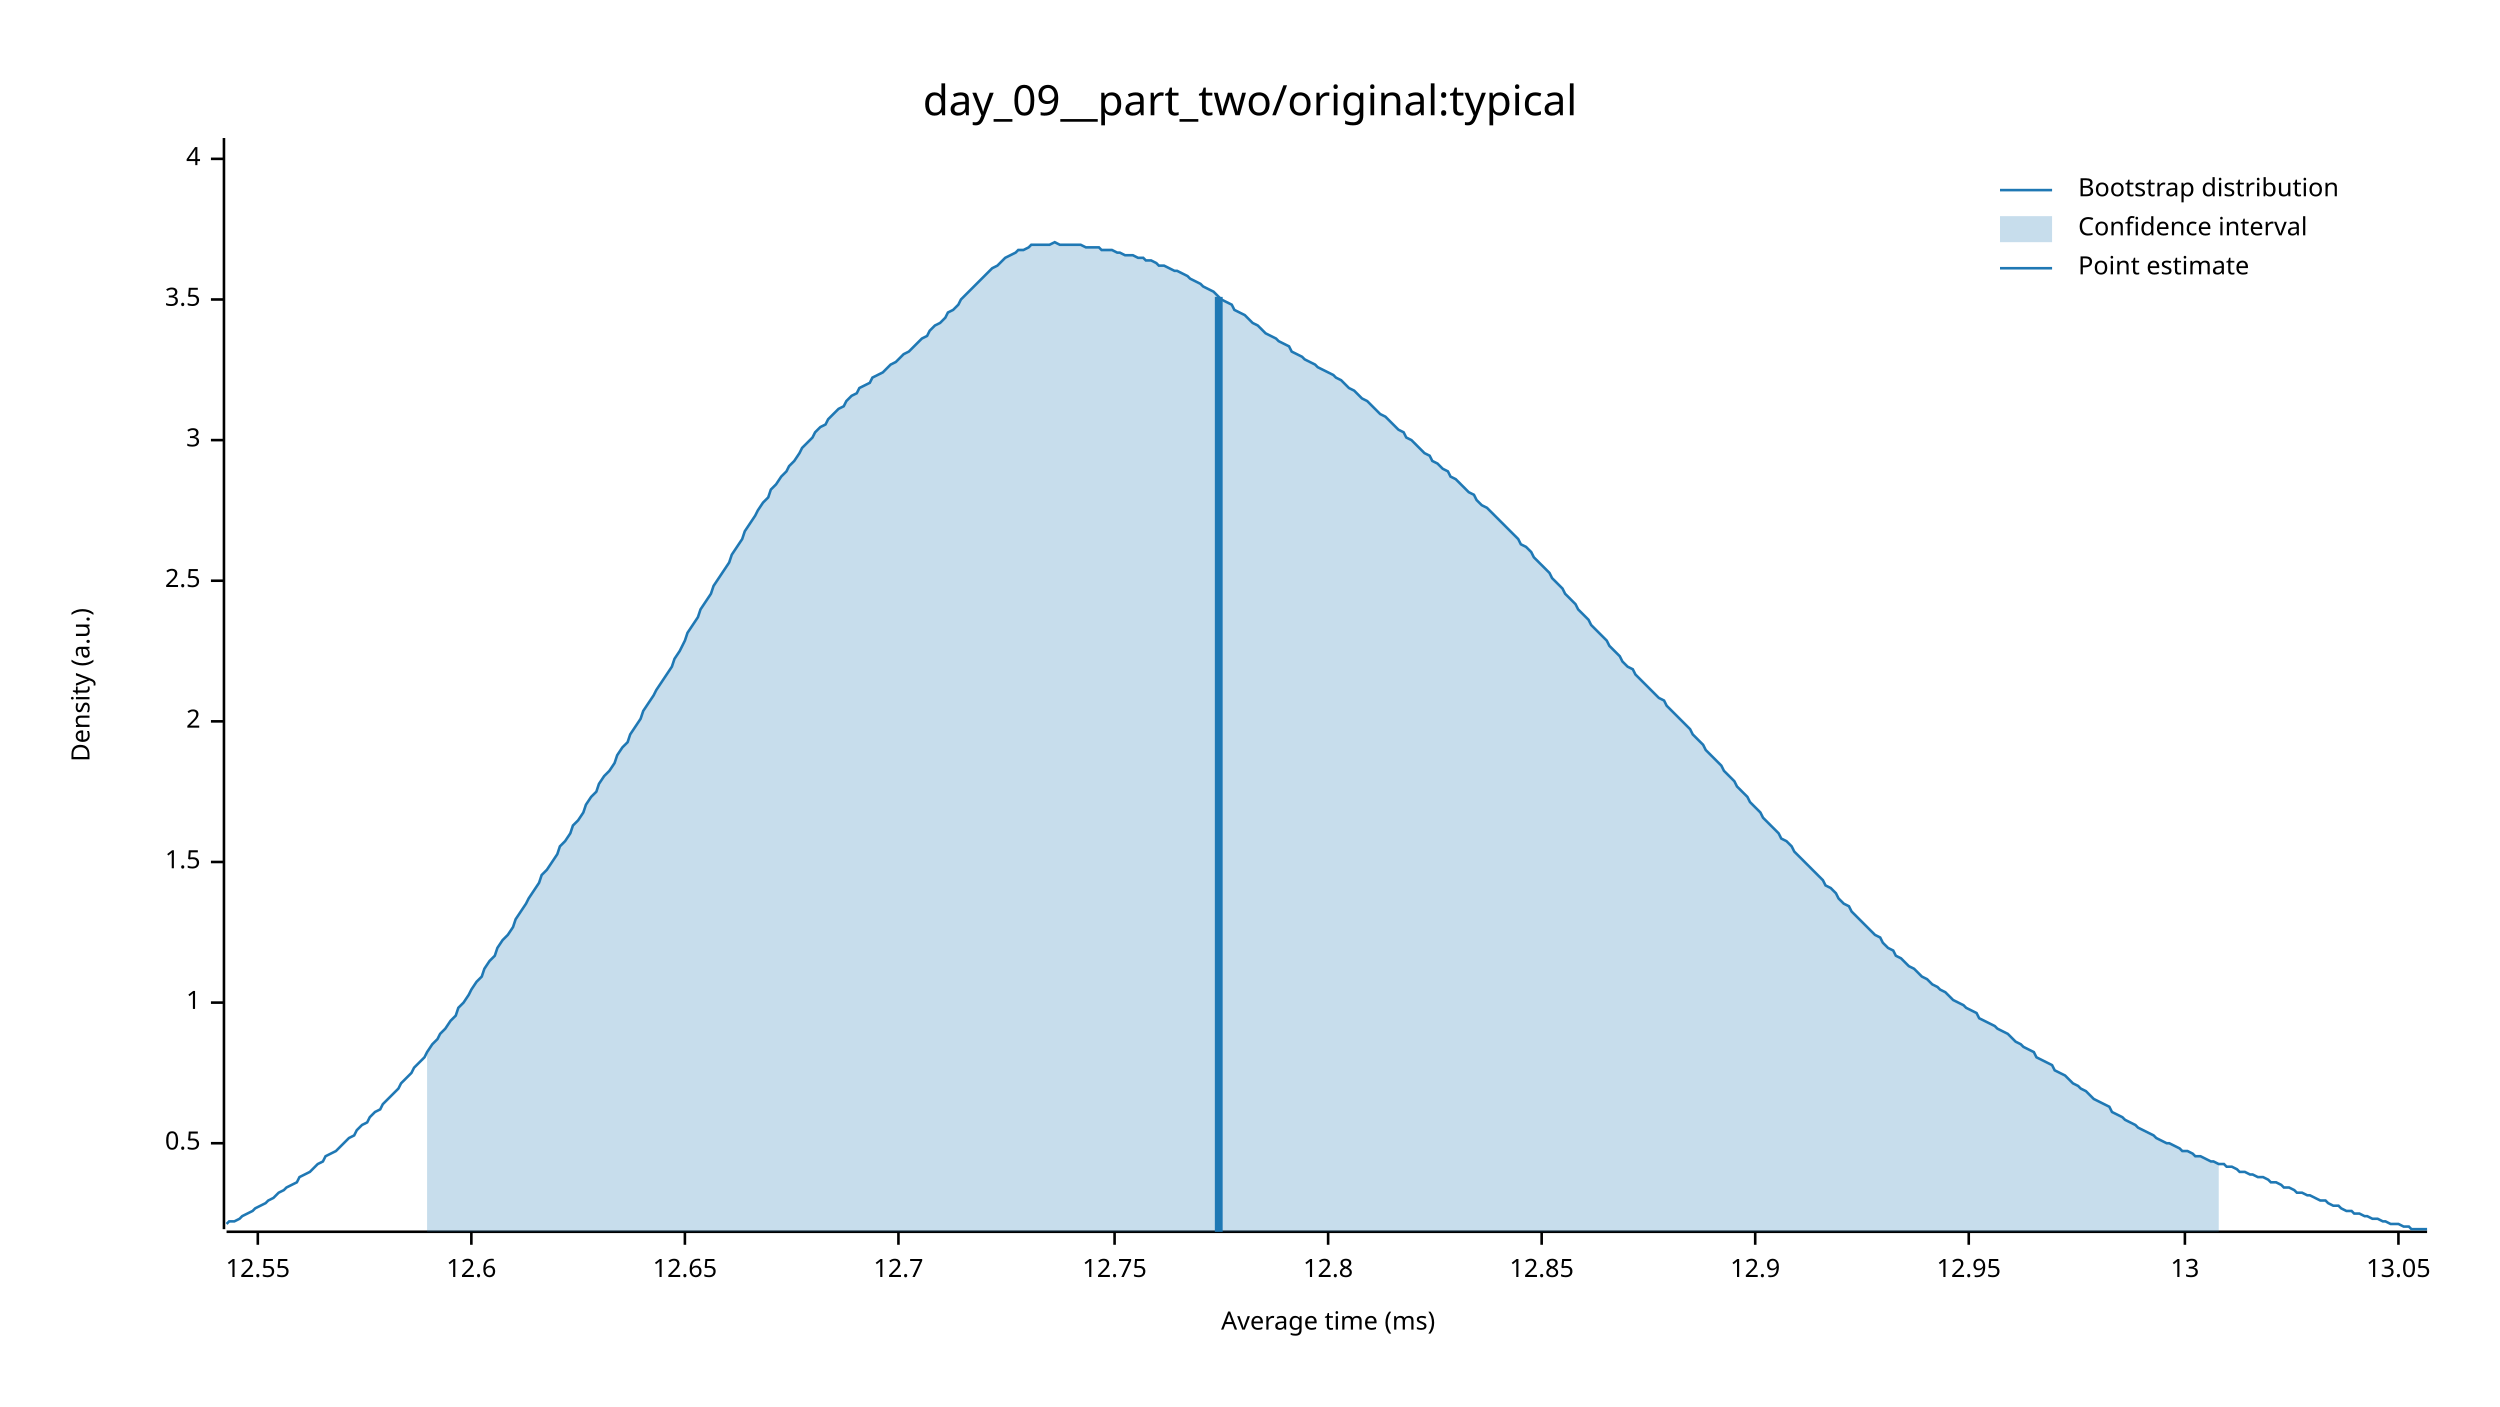
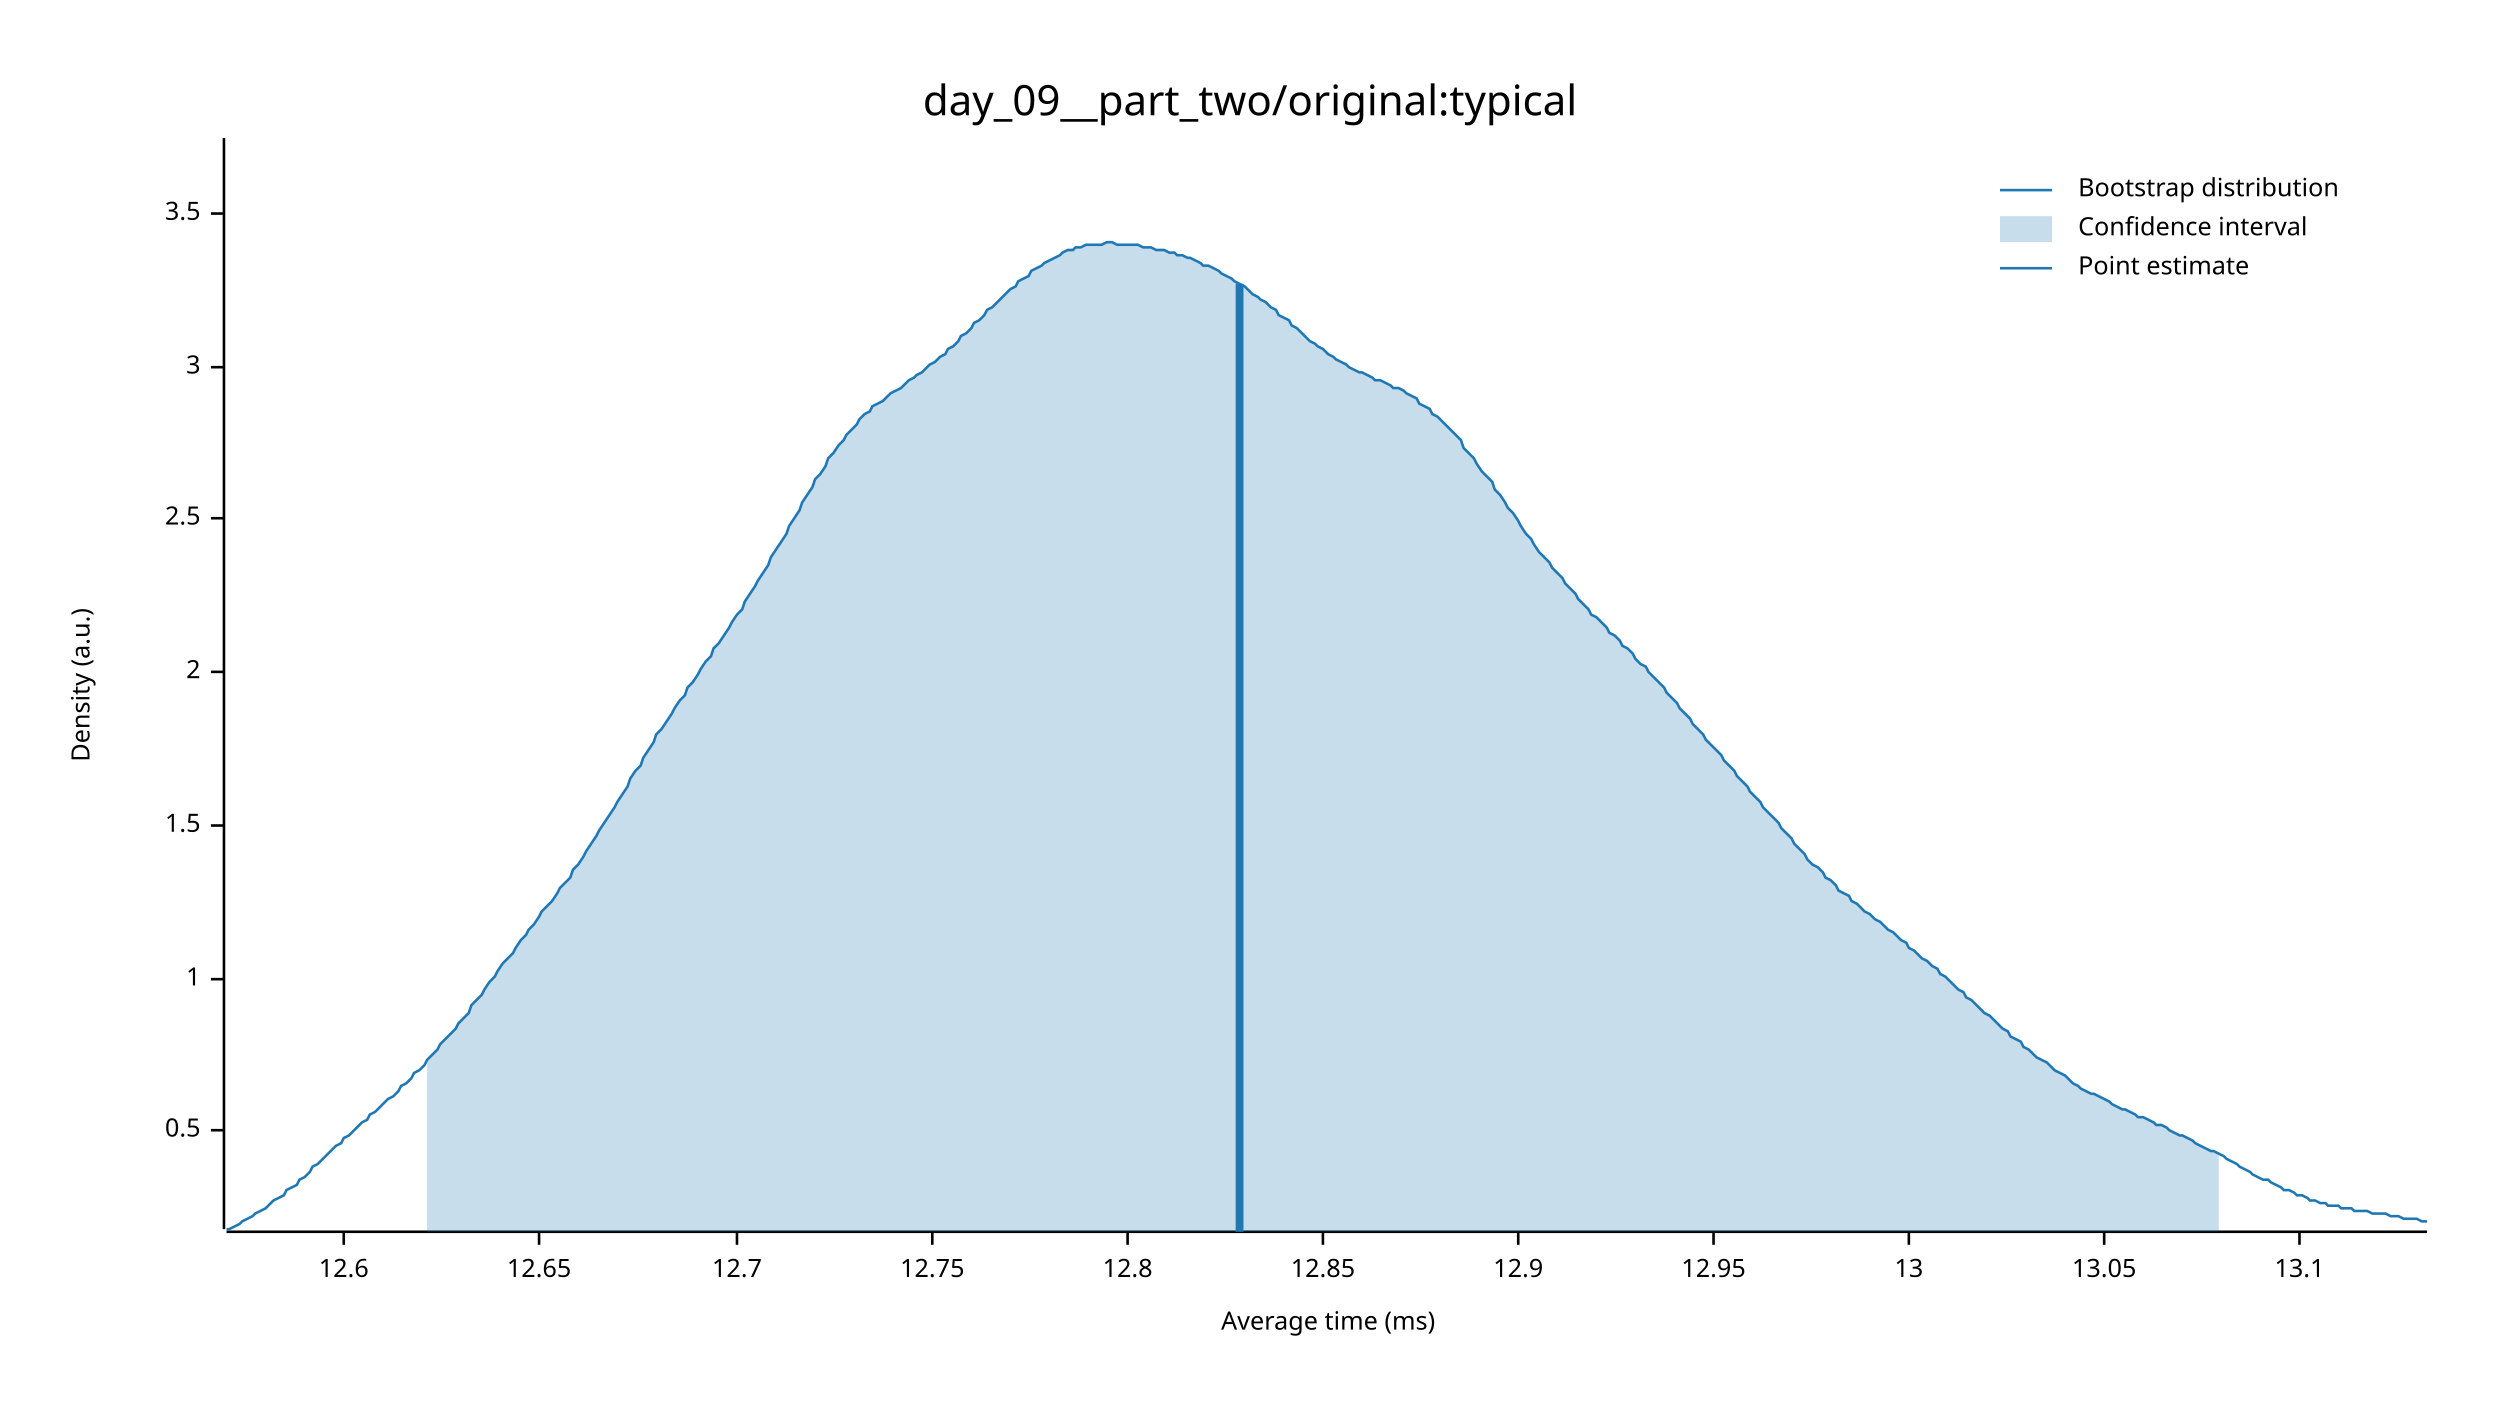
<svg xmlns="http://www.w3.org/2000/svg" width="960" height="540" viewBox="0 0 960 540">
  <text x="480" y="32" dy="0.76em" text-anchor="middle" font-family="sans-serif" font-size="16.129" opacity="1" fill="#000000">
day_09__part_two/original:typical
</text>
  <text x="27" y="263" dy="0.76em" text-anchor="middle" font-family="sans-serif" font-size="9.677" opacity="1" fill="#000000" transform="rotate(270, 27, 263)">
Density (a.u.)
</text>
  <text x="510" y="513" dy="-0.5ex" text-anchor="middle" font-family="sans-serif" font-size="9.677" opacity="1" fill="#000000">
Average time (ms)
</text>
  <polyline fill="none" opacity="1" stroke="#000000" stroke-width="1" points="86,53 86,472 " />
-   <text x="77" y="439" dy="0.5ex" text-anchor="end" font-family="sans-serif" font-size="9.677" opacity="1" fill="#000000">
+   <text x="77" y="434" dy="0.5ex" text-anchor="end" font-family="sans-serif" font-size="9.677" opacity="1" fill="#000000">
0.5
</text>
-   <polyline fill="none" opacity="1" stroke="#000000" stroke-width="1" points="81,439 86,439 " />
-   <text x="77" y="385" dy="0.5ex" text-anchor="end" font-family="sans-serif" font-size="9.677" opacity="1" fill="#000000">
+   <polyline fill="none" opacity="1" stroke="#000000" stroke-width="1" points="81,434 86,434 " />
+   <text x="77" y="376" dy="0.5ex" text-anchor="end" font-family="sans-serif" font-size="9.677" opacity="1" fill="#000000">
1
</text>
-   <polyline fill="none" opacity="1" stroke="#000000" stroke-width="1" points="81,385 86,385 " />
-   <text x="77" y="331" dy="0.5ex" text-anchor="end" font-family="sans-serif" font-size="9.677" opacity="1" fill="#000000">
+   <polyline fill="none" opacity="1" stroke="#000000" stroke-width="1" points="81,376 86,376 " />
+   <text x="77" y="317" dy="0.5ex" text-anchor="end" font-family="sans-serif" font-size="9.677" opacity="1" fill="#000000">
1.5
</text>
-   <polyline fill="none" opacity="1" stroke="#000000" stroke-width="1" points="81,331 86,331 " />
-   <text x="77" y="277" dy="0.5ex" text-anchor="end" font-family="sans-serif" font-size="9.677" opacity="1" fill="#000000">
+   <polyline fill="none" opacity="1" stroke="#000000" stroke-width="1" points="81,317 86,317 " />
+   <text x="77" y="258" dy="0.5ex" text-anchor="end" font-family="sans-serif" font-size="9.677" opacity="1" fill="#000000">
2
</text>
-   <polyline fill="none" opacity="1" stroke="#000000" stroke-width="1" points="81,277 86,277 " />
-   <text x="77" y="223" dy="0.5ex" text-anchor="end" font-family="sans-serif" font-size="9.677" opacity="1" fill="#000000">
+   <polyline fill="none" opacity="1" stroke="#000000" stroke-width="1" points="81,258 86,258 " />
+   <text x="77" y="199" dy="0.5ex" text-anchor="end" font-family="sans-serif" font-size="9.677" opacity="1" fill="#000000">
2.5
</text>
-   <polyline fill="none" opacity="1" stroke="#000000" stroke-width="1" points="81,223 86,223 " />
-   <text x="77" y="169" dy="0.5ex" text-anchor="end" font-family="sans-serif" font-size="9.677" opacity="1" fill="#000000">
+   <polyline fill="none" opacity="1" stroke="#000000" stroke-width="1" points="81,199 86,199 " />
+   <text x="77" y="141" dy="0.5ex" text-anchor="end" font-family="sans-serif" font-size="9.677" opacity="1" fill="#000000">
3
</text>
-   <polyline fill="none" opacity="1" stroke="#000000" stroke-width="1" points="81,169 86,169 " />
-   <text x="77" y="115" dy="0.5ex" text-anchor="end" font-family="sans-serif" font-size="9.677" opacity="1" fill="#000000">
+   <polyline fill="none" opacity="1" stroke="#000000" stroke-width="1" points="81,141 86,141 " />
+   <text x="77" y="82" dy="0.5ex" text-anchor="end" font-family="sans-serif" font-size="9.677" opacity="1" fill="#000000">
3.5
</text>
-   <polyline fill="none" opacity="1" stroke="#000000" stroke-width="1" points="81,115 86,115 " />
-   <text x="77" y="61" dy="0.5ex" text-anchor="end" font-family="sans-serif" font-size="9.677" opacity="1" fill="#000000">
- 4
- </text>
-   <polyline fill="none" opacity="1" stroke="#000000" stroke-width="1" points="81,61 86,61 " />
+   <polyline fill="none" opacity="1" stroke="#000000" stroke-width="1" points="81,82 86,82 " />
  <polyline fill="none" opacity="1" stroke="#000000" stroke-width="1" points="87,473 932,473 " />
-   <text x="99" y="483" dy="0.76em" text-anchor="middle" font-family="sans-serif" font-size="9.677" opacity="1" fill="#000000">
- 12.55
- </text>
-   <polyline fill="none" opacity="1" stroke="#000000" stroke-width="1" points="99,473 99,478 " />
-   <text x="181" y="483" dy="0.76em" text-anchor="middle" font-family="sans-serif" font-size="9.677" opacity="1" fill="#000000">
+   <text x="132" y="483" dy="0.76em" text-anchor="middle" font-family="sans-serif" font-size="9.677" opacity="1" fill="#000000">
12.6
</text>
-   <polyline fill="none" opacity="1" stroke="#000000" stroke-width="1" points="181,473 181,478 " />
-   <text x="263" y="483" dy="0.76em" text-anchor="middle" font-family="sans-serif" font-size="9.677" opacity="1" fill="#000000">
+   <polyline fill="none" opacity="1" stroke="#000000" stroke-width="1" points="132,473 132,478 " />
+   <text x="207" y="483" dy="0.76em" text-anchor="middle" font-family="sans-serif" font-size="9.677" opacity="1" fill="#000000">
12.65
</text>
-   <polyline fill="none" opacity="1" stroke="#000000" stroke-width="1" points="263,473 263,478 " />
-   <text x="345" y="483" dy="0.76em" text-anchor="middle" font-family="sans-serif" font-size="9.677" opacity="1" fill="#000000">
+   <polyline fill="none" opacity="1" stroke="#000000" stroke-width="1" points="207,473 207,478 " />
+   <text x="283" y="483" dy="0.76em" text-anchor="middle" font-family="sans-serif" font-size="9.677" opacity="1" fill="#000000">
12.7
</text>
-   <polyline fill="none" opacity="1" stroke="#000000" stroke-width="1" points="345,473 345,478 " />
-   <text x="428" y="483" dy="0.76em" text-anchor="middle" font-family="sans-serif" font-size="9.677" opacity="1" fill="#000000">
+   <polyline fill="none" opacity="1" stroke="#000000" stroke-width="1" points="283,473 283,478 " />
+   <text x="358" y="483" dy="0.76em" text-anchor="middle" font-family="sans-serif" font-size="9.677" opacity="1" fill="#000000">
12.75
</text>
-   <polyline fill="none" opacity="1" stroke="#000000" stroke-width="1" points="428,473 428,478 " />
-   <text x="510" y="483" dy="0.76em" text-anchor="middle" font-family="sans-serif" font-size="9.677" opacity="1" fill="#000000">
+   <polyline fill="none" opacity="1" stroke="#000000" stroke-width="1" points="358,473 358,478 " />
+   <text x="433" y="483" dy="0.76em" text-anchor="middle" font-family="sans-serif" font-size="9.677" opacity="1" fill="#000000">
12.8
</text>
-   <polyline fill="none" opacity="1" stroke="#000000" stroke-width="1" points="510,473 510,478 " />
-   <text x="592" y="483" dy="0.76em" text-anchor="middle" font-family="sans-serif" font-size="9.677" opacity="1" fill="#000000">
+   <polyline fill="none" opacity="1" stroke="#000000" stroke-width="1" points="433,473 433,478 " />
+   <text x="508" y="483" dy="0.76em" text-anchor="middle" font-family="sans-serif" font-size="9.677" opacity="1" fill="#000000">
12.85
</text>
-   <polyline fill="none" opacity="1" stroke="#000000" stroke-width="1" points="592,473 592,478 " />
-   <text x="674" y="483" dy="0.76em" text-anchor="middle" font-family="sans-serif" font-size="9.677" opacity="1" fill="#000000">
+   <polyline fill="none" opacity="1" stroke="#000000" stroke-width="1" points="508,473 508,478 " />
+   <text x="583" y="483" dy="0.76em" text-anchor="middle" font-family="sans-serif" font-size="9.677" opacity="1" fill="#000000">
12.9
</text>
-   <polyline fill="none" opacity="1" stroke="#000000" stroke-width="1" points="674,473 674,478 " />
-   <text x="756" y="483" dy="0.76em" text-anchor="middle" font-family="sans-serif" font-size="9.677" opacity="1" fill="#000000">
+   <polyline fill="none" opacity="1" stroke="#000000" stroke-width="1" points="583,473 583,478 " />
+   <text x="658" y="483" dy="0.76em" text-anchor="middle" font-family="sans-serif" font-size="9.677" opacity="1" fill="#000000">
12.95
</text>
-   <polyline fill="none" opacity="1" stroke="#000000" stroke-width="1" points="756,473 756,478 " />
-   <text x="839" y="483" dy="0.76em" text-anchor="middle" font-family="sans-serif" font-size="9.677" opacity="1" fill="#000000">
+   <polyline fill="none" opacity="1" stroke="#000000" stroke-width="1" points="658,473 658,478 " />
+   <text x="733" y="483" dy="0.76em" text-anchor="middle" font-family="sans-serif" font-size="9.677" opacity="1" fill="#000000">
13
</text>
-   <polyline fill="none" opacity="1" stroke="#000000" stroke-width="1" points="839,473 839,478 " />
-   <text x="921" y="483" dy="0.76em" text-anchor="middle" font-family="sans-serif" font-size="9.677" opacity="1" fill="#000000">
+   <polyline fill="none" opacity="1" stroke="#000000" stroke-width="1" points="733,473 733,478 " />
+   <text x="808" y="483" dy="0.76em" text-anchor="middle" font-family="sans-serif" font-size="9.677" opacity="1" fill="#000000">
13.05
</text>
-   <polyline fill="none" opacity="1" stroke="#000000" stroke-width="1" points="921,473 921,478 " />
-   <polyline fill="none" opacity="1" stroke="#1F78B4" stroke-width="1" points="87,470 88,469 90,469 92,468 93,467 95,466 97,465 98,464 100,463 102,462 103,461 105,460 107,458 109,457 110,456 112,455 114,454 115,452 117,451 119,450 120,449 122,447 124,446 125,444 127,443 129,442 131,440 132,439 134,437 136,436 137,434 139,432 141,431 142,429 144,427 146,426 147,424 149,422 151,420 153,418 154,416 156,414 158,412 159,410 161,408 163,406 164,404 166,401 168,399 169,397 171,395 173,392 175,390 176,387 178,385 180,382 181,380 183,377 185,375 186,372 188,369 190,367 191,364 193,361 195,359 197,356 198,353 200,350 202,347 203,345 205,342 207,339 208,336 210,334 212,331 214,328 215,325 217,323 219,320 220,317 222,315 224,312 225,309 227,306 229,304 230,301 232,298 234,296 236,293 237,290 239,287 241,285 242,282 244,279 246,276 247,273 249,270 251,267 252,265 254,262 256,259 258,256 259,253 261,250 263,246 264,243 266,240 268,237 269,234 271,231 273,228 274,225 276,222 278,219 280,216 281,213 283,210 285,207 286,204 288,201 290,198 291,196 293,193 295,191 296,188 298,186 300,183 302,181 303,179 305,177 307,174 308,172 310,170 312,168 313,166 315,164 317,163 318,161 320,159 322,157 324,156 325,154 327,152 329,151 330,149 332,148 334,147 335,145 337,144 339,143 341,141 342,140 344,139 346,137 347,136 349,135 351,133 352,132 354,130 356,129 357,127 359,125 361,124 363,122 364,120 366,119 368,117 369,115 371,113 373,111 374,110 376,108 378,106 379,105 381,103 383,102 385,100 386,99 388,98 390,97 391,96 393,96 395,95 396,94 398,94 400,94 401,94 403,94 405,93 407,94 408,94 410,94 412,94 413,94 415,94 417,95 418,95 420,95 422,95 423,96 425,96 427,96 429,97 430,97 432,98 434,98 435,98 437,99 439,99 440,100 442,100 444,101 445,102 447,102 449,103 451,104 452,104 454,105 456,106 457,107 459,108 461,109 462,110 464,111 466,112 468,114 469,115 471,116 473,117 474,119 476,120 478,121 479,122 481,124 483,125 484,126 486,128 488,129 490,130 491,131 493,132 495,133 496,135 498,136 500,137 501,138 503,139 505,140 506,141 508,142 510,143 512,144 513,145 515,146 517,148 518,149 520,150 522,152 523,153 525,154 527,156 528,157 530,159 532,160 534,162 535,163 537,165 539,166 540,168 542,169 544,171 545,172 547,174 549,175 550,177 552,178 554,180 556,181 557,183 559,184 561,186 562,187 564,189 566,190 567,192 569,194 571,195 573,197 574,198 576,200 578,202 579,203 581,205 583,207 584,209 586,210 588,212 589,214 591,216 593,218 595,220 596,222 598,224 600,226 601,228 603,230 605,232 606,234 608,236 610,238 611,240 613,242 615,244 617,246 618,248 620,250 622,252 623,254 625,256 627,257 628,259 630,261 632,263 633,264 635,266 637,268 639,269 640,271 642,273 644,275 645,276 647,278 649,280 650,282 652,284 654,286 655,288 657,290 659,292 661,294 662,296 664,298 666,300 667,302 669,304 671,306 672,308 674,310 676,312 677,314 679,316 681,318 683,320 684,322 686,323 688,325 689,327 691,329 693,331 694,332 696,334 698,336 700,338 701,340 703,341 705,343 706,345 708,347 710,348 711,350 713,352 715,354 716,355 718,357 720,359 722,360 723,362 725,364 727,365 728,367 730,368 732,370 733,371 735,372 737,374 738,375 740,376 742,378 744,379 745,380 747,381 749,383 750,384 752,385 754,386 755,387 757,388 759,389 760,391 762,392 764,393 766,394 767,395 769,396 771,397 772,398 774,400 776,401 777,402 779,403 781,404 782,406 784,407 786,408 788,409 789,411 791,412 793,413 794,414 796,416 798,417 799,418 801,419 803,421 804,422 806,423 808,424 810,425 811,427 813,428 815,429 816,430 818,431 820,432 821,433 823,434 825,435 827,436 828,437 830,438 832,439 833,439 835,440 837,441 838,442 840,442 842,443 843,444 845,444 847,445 849,446 850,446 852,447 854,447 855,448 857,448 859,449 860,450 862,450 864,451 865,451 867,452 869,452 871,453 872,454 874,454 876,455 877,456 879,456 881,457 882,458 884,458 886,459 887,459 889,460 891,461 893,461 894,462 896,463 898,463 899,464 901,465 903,465 904,466 906,466 908,467 909,467 911,468 913,468 915,469 916,469 918,470 920,470 921,470 923,471 925,471 926,472 928,472 930,472 932,472 " />
-   <polygon opacity="0.25" fill="#1F78B4" points="164,404 166,401 168,399 169,397 171,395 173,392 175,390 176,387 178,385 180,382 181,380 183,377 185,375 186,372 188,369 190,367 191,364 193,361 195,359 197,356 198,353 200,350 202,347 203,345 205,342 207,339 208,336 210,334 212,331 214,328 215,325 217,323 219,320 220,317 222,315 224,312 225,309 227,306 229,304 230,301 232,298 234,296 236,293 237,290 239,287 241,285 242,282 244,279 246,276 247,273 249,270 251,267 252,265 254,262 256,259 258,256 259,253 261,250 263,246 264,243 266,240 268,237 269,234 271,231 273,228 274,225 276,222 278,219 280,216 281,213 283,210 285,207 286,204 288,201 290,198 291,196 293,193 295,191 296,188 298,186 300,183 302,181 303,179 305,177 307,174 308,172 310,170 312,168 313,166 315,164 317,163 318,161 320,159 322,157 324,156 325,154 327,152 329,151 330,149 332,148 334,147 335,145 337,144 339,143 341,141 342,140 344,139 346,137 347,136 349,135 351,133 352,132 354,130 356,129 357,127 359,125 361,124 363,122 364,120 366,119 368,117 369,115 371,113 373,111 374,110 376,108 378,106 379,105 381,103 383,102 385,100 386,99 388,98 390,97 391,96 393,96 395,95 396,94 398,94 400,94 401,94 403,94 405,93 407,94 408,94 410,94 412,94 413,94 415,94 417,95 418,95 420,95 422,95 423,96 425,96 427,96 429,97 430,97 432,98 434,98 435,98 437,99 439,99 440,100 442,100 444,101 445,102 447,102 449,103 451,104 452,104 454,105 456,106 457,107 459,108 461,109 462,110 464,111 466,112 468,114 469,115 471,116 473,117 474,119 476,120 478,121 479,122 481,124 483,125 484,126 486,128 488,129 490,130 491,131 493,132 495,133 496,135 498,136 500,137 501,138 503,139 505,140 506,141 508,142 510,143 512,144 513,145 515,146 517,148 518,149 520,150 522,152 523,153 525,154 527,156 528,157 530,159 532,160 534,162 535,163 537,165 539,166 540,168 542,169 544,171 545,172 547,174 549,175 550,177 552,178 554,180 556,181 557,183 559,184 561,186 562,187 564,189 566,190 567,192 569,194 571,195 573,197 574,198 576,200 578,202 579,203 581,205 583,207 584,209 586,210 588,212 589,214 591,216 593,218 595,220 596,222 598,224 600,226 601,228 603,230 605,232 606,234 608,236 610,238 611,240 613,242 615,244 617,246 618,248 620,250 622,252 623,254 625,256 627,257 628,259 630,261 632,263 633,264 635,266 637,268 639,269 640,271 642,273 644,275 645,276 647,278 649,280 650,282 652,284 654,286 655,288 657,290 659,292 661,294 662,296 664,298 666,300 667,302 669,304 671,306 672,308 674,310 676,312 677,314 679,316 681,318 683,320 684,322 686,323 688,325 689,327 691,329 693,331 694,332 696,334 698,336 700,338 701,340 703,341 705,343 706,345 708,347 710,348 711,350 713,352 715,354 716,355 718,357 720,359 722,360 723,362 725,364 727,365 728,367 730,368 732,370 733,371 735,372 737,374 738,375 740,376 742,378 744,379 745,380 747,381 749,383 750,384 752,385 754,386 755,387 757,388 759,389 760,391 762,392 764,393 766,394 767,395 769,396 771,397 772,398 774,400 776,401 777,402 779,403 781,404 782,406 784,407 786,408 788,409 789,411 791,412 793,413 794,414 796,416 798,417 799,418 801,419 803,421 804,422 806,423 808,424 810,425 811,427 813,428 815,429 816,430 818,431 820,432 821,433 823,434 825,435 827,436 828,437 830,438 832,439 833,439 835,440 837,441 838,442 840,442 842,443 843,444 845,444 847,445 849,446 850,446 852,447 852,473 164,473 " />
-   <polyline fill="none" opacity="1" stroke="#1F78B4" stroke-width="3" points="468,473 468,114 " />
+   <polyline fill="none" opacity="1" stroke="#000000" stroke-width="1" points="808,473 808,478 " />
+   <text x="883" y="483" dy="0.76em" text-anchor="middle" font-family="sans-serif" font-size="9.677" opacity="1" fill="#000000">
+ 13.1
+ </text>
+   <polyline fill="none" opacity="1" stroke="#000000" stroke-width="1" points="883,473 883,478 " />
+   <polyline fill="none" opacity="1" stroke="#1F78B4" stroke-width="1" points="87,472 88,472 90,471 92,470 93,469 95,468 97,467 98,466 100,465 102,464 103,463 105,461 107,460 109,459 110,457 112,456 114,455 115,453 117,452 119,450 120,448 122,447 124,445 125,444 127,442 129,440 131,439 132,437 134,436 136,434 137,433 139,431 141,430 142,428 144,427 146,425 147,424 149,422 151,421 153,419 154,417 156,416 158,414 159,412 161,411 163,409 164,407 166,405 168,403 169,401 171,399 173,397 175,395 176,393 178,391 180,389 181,386 183,384 185,382 186,380 188,377 190,375 191,373 193,370 195,368 197,366 198,364 200,361 202,359 203,357 205,355 207,352 208,350 210,348 212,346 214,343 215,341 217,339 219,337 220,334 222,332 224,329 225,327 227,324 229,321 230,319 232,316 234,313 236,310 237,308 239,305 241,302 242,299 244,296 246,294 247,291 249,288 251,285 252,282 254,280 256,277 258,274 259,272 261,269 263,267 264,264 266,262 268,259 269,257 271,254 273,252 274,249 276,247 278,244 280,241 281,239 283,236 285,234 286,231 288,228 290,225 291,223 293,220 295,217 296,214 298,211 300,208 302,205 303,202 305,199 307,196 308,193 310,190 312,187 313,184 315,182 317,179 318,176 320,174 322,171 324,169 325,167 327,165 329,163 330,161 332,159 334,158 335,156 337,155 339,154 341,152 342,151 344,150 346,149 347,148 349,146 351,145 352,144 354,143 356,141 357,140 359,139 361,137 363,136 364,134 366,133 368,131 369,129 371,128 373,126 374,124 376,123 378,121 379,119 381,118 383,116 385,114 386,113 388,111 390,110 391,108 393,107 395,106 396,104 398,103 400,102 401,101 403,100 405,99 407,98 408,97 410,96 412,96 413,95 415,95 417,94 418,94 420,94 422,94 423,94 425,93 427,93 429,94 430,94 432,94 434,94 435,94 437,94 439,95 440,95 442,95 444,96 445,96 447,96 449,97 451,97 452,98 454,98 456,99 457,99 459,100 461,101 462,102 464,102 466,103 468,104 469,105 471,106 473,107 474,108 476,109 478,110 479,111 481,113 483,114 484,115 486,116 488,118 490,119 491,121 493,122 495,123 496,125 498,126 500,128 501,129 503,131 505,132 506,133 508,134 510,136 512,137 513,138 515,139 517,140 518,141 520,142 522,143 523,143 525,144 527,145 528,146 530,146 532,147 534,148 535,149 537,149 539,150 540,151 542,152 544,153 545,155 547,156 549,157 550,159 552,160 554,162 556,164 557,165 559,167 561,169 562,172 564,174 566,176 567,178 569,181 571,183 573,185 574,188 576,190 578,193 579,195 581,197 583,200 584,202 586,205 588,207 589,209 591,212 593,214 595,216 596,218 598,220 600,222 601,224 603,226 605,228 606,230 608,232 610,234 611,236 613,237 615,239 617,241 618,243 620,244 622,246 623,248 625,249 627,251 628,253 630,255 632,256 633,258 635,260 637,262 639,264 640,266 642,268 644,270 645,272 647,274 649,276 650,278 652,280 654,282 655,284 657,286 659,288 661,290 662,292 664,294 666,296 667,298 669,300 671,302 672,304 674,306 676,308 677,310 679,312 681,314 683,316 684,318 686,320 688,322 689,324 691,326 693,328 694,330 696,332 698,333 700,335 701,337 703,338 705,340 706,342 708,343 710,344 711,346 713,347 715,349 716,350 718,351 720,353 722,354 723,355 725,357 727,358 728,359 730,361 732,362 733,364 735,365 737,367 738,368 740,369 742,371 744,372 745,374 747,375 749,377 750,378 752,380 754,381 755,383 757,384 759,386 760,387 762,389 764,390 766,392 767,393 769,395 771,396 772,398 774,399 776,400 777,402 779,403 781,405 782,406 784,407 786,408 788,410 789,411 791,412 793,413 794,414 796,416 798,417 799,418 801,419 803,420 804,420 806,421 808,422 810,423 811,424 813,425 815,426 816,426 818,427 820,428 821,429 823,429 825,430 827,431 828,432 830,432 832,433 833,434 835,435 837,436 838,436 840,437 842,438 843,439 845,440 847,441 849,442 850,442 852,443 854,444 855,445 857,446 859,447 860,448 862,449 864,450 865,451 867,452 869,453 871,453 872,454 874,455 876,456 877,457 879,457 881,458 882,459 884,459 886,460 887,461 889,461 891,462 893,462 894,463 896,463 898,463 899,464 901,464 903,464 904,465 906,465 908,465 909,465 911,466 913,466 915,466 916,466 918,467 920,467 921,467 923,468 925,468 926,468 928,468 930,469 932,469 " />
+   <polygon opacity="0.25" fill="#1F78B4" points="164,407 166,405 168,403 169,401 171,399 173,397 175,395 176,393 178,391 180,389 181,386 183,384 185,382 186,380 188,377 190,375 191,373 193,370 195,368 197,366 198,364 200,361 202,359 203,357 205,355 207,352 208,350 210,348 212,346 214,343 215,341 217,339 219,337 220,334 222,332 224,329 225,327 227,324 229,321 230,319 232,316 234,313 236,310 237,308 239,305 241,302 242,299 244,296 246,294 247,291 249,288 251,285 252,282 254,280 256,277 258,274 259,272 261,269 263,267 264,264 266,262 268,259 269,257 271,254 273,252 274,249 276,247 278,244 280,241 281,239 283,236 285,234 286,231 288,228 290,225 291,223 293,220 295,217 296,214 298,211 300,208 302,205 303,202 305,199 307,196 308,193 310,190 312,187 313,184 315,182 317,179 318,176 320,174 322,171 324,169 325,167 327,165 329,163 330,161 332,159 334,158 335,156 337,155 339,154 341,152 342,151 344,150 346,149 347,148 349,146 351,145 352,144 354,143 356,141 357,140 359,139 361,137 363,136 364,134 366,133 368,131 369,129 371,128 373,126 374,124 376,123 378,121 379,119 381,118 383,116 385,114 386,113 388,111 390,110 391,108 393,107 395,106 396,104 398,103 400,102 401,101 403,100 405,99 407,98 408,97 410,96 412,96 413,95 415,95 417,94 418,94 420,94 422,94 423,94 425,93 427,93 429,94 430,94 432,94 434,94 435,94 437,94 439,95 440,95 442,95 444,96 445,96 447,96 449,97 451,97 452,98 454,98 456,99 457,99 459,100 461,101 462,102 464,102 466,103 468,104 469,105 471,106 473,107 474,108 476,109 478,110 479,111 481,113 483,114 484,115 486,116 488,118 490,119 491,121 493,122 495,123 496,125 498,126 500,128 501,129 503,131 505,132 506,133 508,134 510,136 512,137 513,138 515,139 517,140 518,141 520,142 522,143 523,143 525,144 527,145 528,146 530,146 532,147 534,148 535,149 537,149 539,150 540,151 542,152 544,153 545,155 547,156 549,157 550,159 552,160 554,162 556,164 557,165 559,167 561,169 562,172 564,174 566,176 567,178 569,181 571,183 573,185 574,188 576,190 578,193 579,195 581,197 583,200 584,202 586,205 588,207 589,209 591,212 593,214 595,216 596,218 598,220 600,222 601,224 603,226 605,228 606,230 608,232 610,234 611,236 613,237 615,239 617,241 618,243 620,244 622,246 623,248 625,249 627,251 628,253 630,255 632,256 633,258 635,260 637,262 639,264 640,266 642,268 644,270 645,272 647,274 649,276 650,278 652,280 654,282 655,284 657,286 659,288 661,290 662,292 664,294 666,296 667,298 669,300 671,302 672,304 674,306 676,308 677,310 679,312 681,314 683,316 684,318 686,320 688,322 689,324 691,326 693,328 694,330 696,332 698,333 700,335 701,337 703,338 705,340 706,342 708,343 710,344 711,346 713,347 715,349 716,350 718,351 720,353 722,354 723,355 725,357 727,358 728,359 730,361 732,362 733,364 735,365 737,367 738,368 740,369 742,371 744,372 745,374 747,375 749,377 750,378 752,380 754,381 755,383 757,384 759,386 760,387 762,389 764,390 766,392 767,393 769,395 771,396 772,398 774,399 776,400 777,402 779,403 781,405 782,406 784,407 786,408 788,410 789,411 791,412 793,413 794,414 796,416 798,417 799,418 801,419 803,420 804,420 806,421 808,422 810,423 811,424 813,425 815,426 816,426 818,427 820,428 821,429 823,429 825,430 827,431 828,432 830,432 832,433 833,434 835,435 837,436 838,436 840,437 842,438 843,439 845,440 847,441 849,442 850,442 852,443 852,473 164,473 " />
+   <polyline fill="none" opacity="1" stroke="#1F78B4" stroke-width="3" points="476,473 476,109 " />
  <text x="798" y="68" dy="0.76em" text-anchor="start" font-family="sans-serif" font-size="9.677" opacity="1" fill="#000000">
Bootstrap distribution
</text>
  <text x="798" y="83" dy="0.76em" text-anchor="start" font-family="sans-serif" font-size="9.677" opacity="1" fill="#000000">
Confidence interval
</text>
  <text x="798" y="98" dy="0.76em" text-anchor="start" font-family="sans-serif" font-size="9.677" opacity="1" fill="#000000">
Point estimate
</text>
  <polyline fill="none" opacity="1" stroke="#1F78B4" stroke-width="1" points="768,73 788,73 " />
  <rect x="768" y="83" width="20" height="10" opacity="0.25" fill="#1F78B4" stroke="none" />
  <polyline fill="none" opacity="1" stroke="#1F78B4" stroke-width="1" points="768,103 788,103 " />
</svg>
